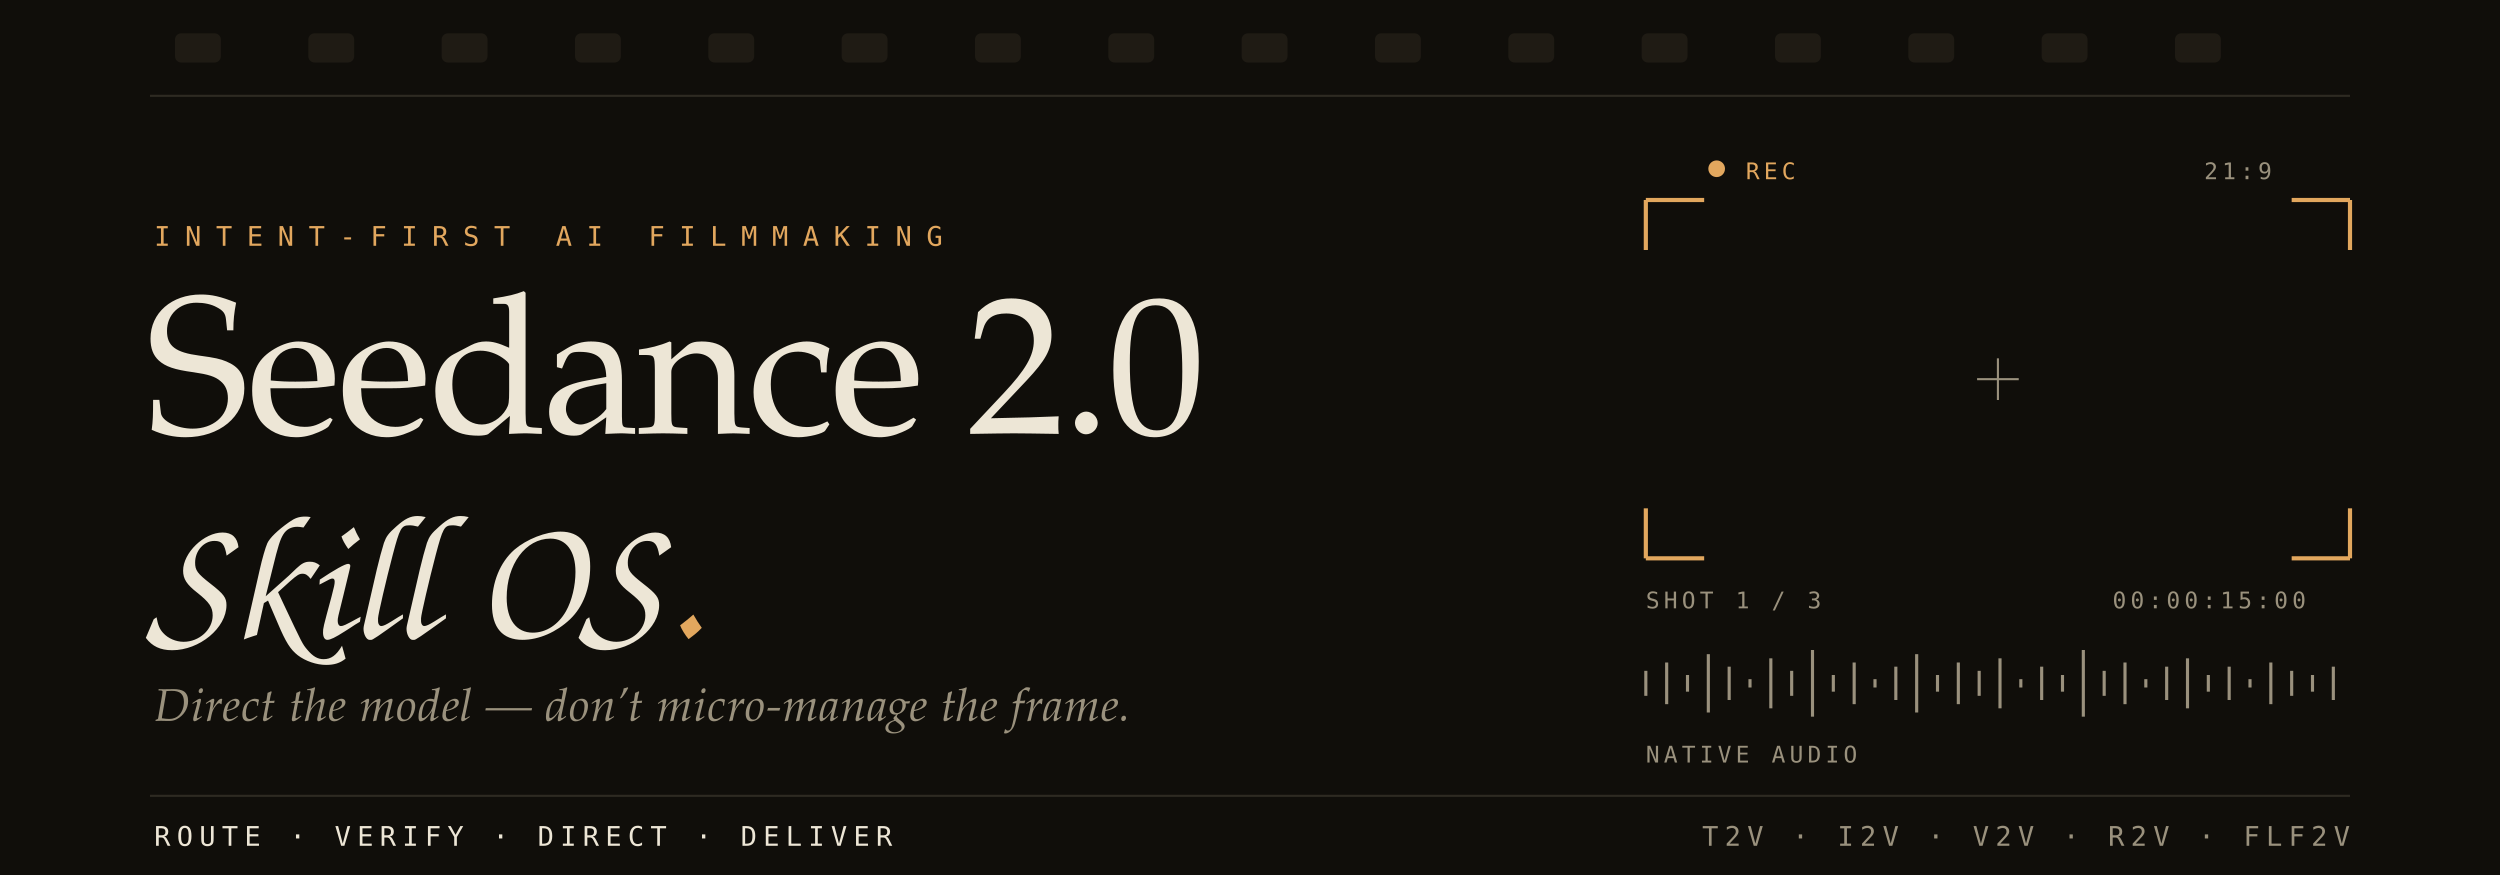
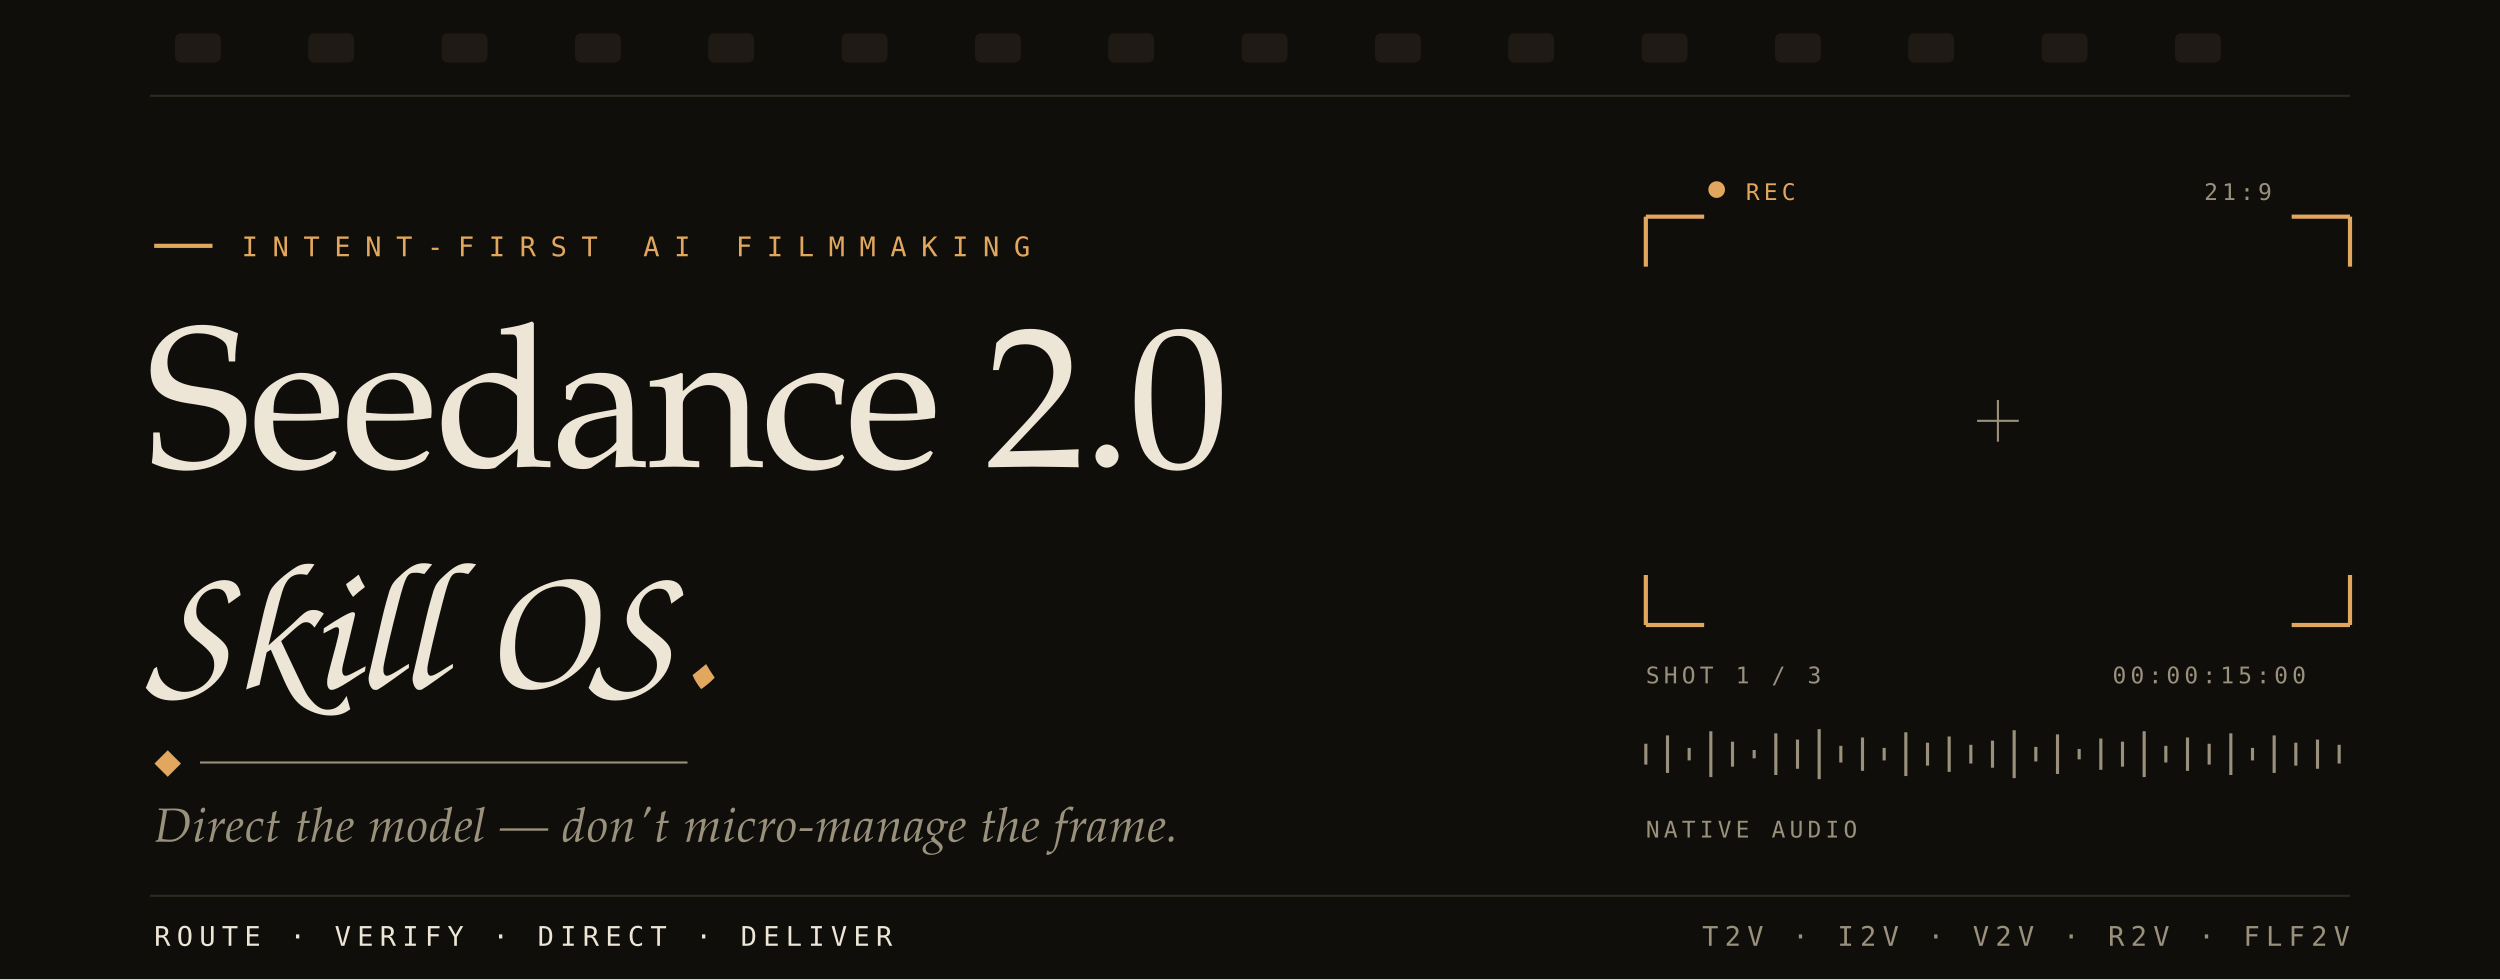
- <svg xmlns="http://www.w3.org/2000/svg" width="1200" height="420" viewBox="0 0 1200 420" role="img" aria-labelledby="title desc">
+ <svg xmlns="http://www.w3.org/2000/svg" width="1200" height="470" viewBox="0 0 1200 470" role="img" aria-labelledby="title desc">
  <defs>
    <style>
-       .display{font:400 94px Didot,'Bodoni MT','Hoefler Text',Baskerville,'Palatino Linotype',Georgia,'Times New Roman',serif;fill:#EDE6D6;letter-spacing:-1.5px}
-       .display-i{font:italic 400 94px Didot,'Bodoni MT','Hoefler Text',Baskerville,'Palatino Linotype',Georgia,'Times New Roman',serif;fill:#EDE6D6;letter-spacing:-1.5px}
-       .script{font:400 86px 'Snell Roundhand','Apple Chancery','Gabriola','Segoe Script','Brush Script MT',cursive;fill:#EDE6D6;letter-spacing:0}
-       .tagline{font:italic 400 22px Didot,'Bodoni MT','Hoefler Text',Baskerville,'Palatino Linotype',Georgia,'Times New Roman',serif;fill:#9A917D;letter-spacing:0.5px}
+       .display{font:400 96px Didot,'Bodoni MT','Hoefler Text',Baskerville,'Palatino Linotype',Georgia,'Times New Roman',serif;fill:#EDE6D6;letter-spacing:-1.5px}
+       .display-i{font:italic 400 96px Didot,'Bodoni MT','Hoefler Text',Baskerville,'Palatino Linotype',Georgia,'Times New Roman',serif;fill:#EDE6D6;letter-spacing:-1.5px}
+       .script{font:400 88px 'Snell Roundhand','Apple Chancery','Gabriola','Segoe Script','Brush Script MT',cursive;fill:#EDE6D6;letter-spacing:0}
+       .tagline{font:italic 400 23px Didot,'Bodoni MT','Hoefler Text',Baskerville,'Palatino Linotype',Georgia,'Times New Roman',serif;fill:#9A917D;letter-spacing:0.5px}
      .eyebrow{font:400 13px ui-monospace,'SF Mono',SFMono-Regular,Menlo,Consolas,monospace;fill:#E2A75E;letter-spacing:7px}
      .spec{font:400 13px ui-monospace,'SF Mono',SFMono-Regular,Menlo,Consolas,monospace;fill:#9A917D;letter-spacing:3px}
      .spec-bright{font:400 13px ui-monospace,'SF Mono',SFMono-Regular,Menlo,Consolas,monospace;fill:#EDE6D6;letter-spacing:3px}
      .tiny{font:400 11px ui-monospace,'SF Mono',SFMono-Regular,Menlo,Consolas,monospace;fill:#9A917D;letter-spacing:2px}
      .tiny-amber{font:400 11px ui-monospace,'SF Mono',SFMono-Regular,Menlo,Consolas,monospace;fill:#E2A75E;letter-spacing:2px}
      .hair{stroke:#2E2A22;stroke-width:1}
      .mark{stroke:#E2A75E;stroke-width:2;fill:none}
      .wave{stroke:#9A917D;stroke-width:1.5}
+       .rule{stroke:#9A917D;stroke-width:1}
    </style>
  </defs>
-   <rect width="1200" height="420" fill="#100E0A" />
+   <rect width="1200" height="470" fill="#100E0A" />
  <g fill="#1F1B14">
    <rect x="84" y="16" width="22" height="14" rx="3" />
    <rect x="148" y="16" width="22" height="14" rx="3" />
    <rect x="212" y="16" width="22" height="14" rx="3" />
    <rect x="276" y="16" width="22" height="14" rx="3" />
    <rect x="340" y="16" width="22" height="14" rx="3" />
    <rect x="404" y="16" width="22" height="14" rx="3" />
    <rect x="468" y="16" width="22" height="14" rx="3" />
    <rect x="532" y="16" width="22" height="14" rx="3" />
    <rect x="596" y="16" width="22" height="14" rx="3" />
    <rect x="660" y="16" width="22" height="14" rx="3" />
    <rect x="724" y="16" width="22" height="14" rx="3" />
    <rect x="788" y="16" width="22" height="14" rx="3" />
    <rect x="852" y="16" width="22" height="14" rx="3" />
    <rect x="916" y="16" width="22" height="14" rx="3" />
    <rect x="980" y="16" width="22" height="14" rx="3" />
    <rect x="1044" y="16" width="22" height="14" rx="3" />
  </g>
  <line x1="72" y1="46" x2="1128" y2="46" class="hair" />
-   <text x="74" y="118" class="eyebrow">INTENT-FIRST AI FILMMAKING</text>
-   <text x="70" y="208" class="display">Seedance 2.0</text>
-   <text x="70" y="306" class="script">Skill OS<tspan fill="#E2A75E">.</tspan>
+   <line x1="74" y1="118" x2="102" y2="118" stroke="#E2A75E" stroke-width="2" />
+   <text x="116" y="123" class="eyebrow">INTENT-FIRST AI FILMMAKING</text>
+   <text x="70" y="224" class="display">Seedance 2.0</text>
+   <text x="70" y="330" class="script">Skill OS<tspan fill="#E2A75E">.</tspan>
  </text>
-   <text x="74" y="346" class="tagline">Direct the model — don’t micro-manage the frame.</text>
  <g>
-     <path class="mark" d="M790 96 h28 M790 96 v24" />
-     <path class="mark" d="M1128 96 h-28 M1128 96 v24" />
-     <path class="mark" d="M790 268 h28 M790 268 v-24" />
-     <path class="mark" d="M1128 268 h-28 M1128 268 v-24" />
-     <line x1="959" y1="172" x2="959" y2="192" stroke="#9A917D" stroke-width="1" />
-     <line x1="949" y1="182" x2="969" y2="182" stroke="#9A917D" stroke-width="1" />
-     <text x="838" y="86" class="tiny-amber">REC</text>
-     <circle cx="824" cy="81" r="4" fill="#E2A75E" />
-     <text x="1058" y="86" class="tiny">21:9</text>
-     <text x="790" y="292" class="tiny">SHOT 1 / 3</text>
-     <text x="1014" y="292" class="tiny">00:00:15:00</text>
+     <rect x="76" y="362" width="9" height="9" transform="rotate(45 80.5 366.5)" fill="#E2A75E" />
+     <line x1="96" y1="366" x2="330" y2="366" class="rule" />
+   </g>
+   <text x="74" y="404" class="tagline">Direct the model — don't micro-manage the frame.</text>
+   <g>
+     <path class="mark" d="M790 104 h28 M790 104 v24" />
+     <path class="mark" d="M1128 104 h-28 M1128 104 v24" />
+     <path class="mark" d="M790 300 h28 M790 300 v-24" />
+     <path class="mark" d="M1128 300 h-28 M1128 300 v-24" />
+     <line x1="959" y1="192" x2="959" y2="212" stroke="#9A917D" stroke-width="1" />
+     <line x1="949" y1="202" x2="969" y2="202" stroke="#9A917D" stroke-width="1" />
+     <text x="838" y="96" class="tiny-amber">REC</text>
+     <circle cx="824" cy="91" r="4" fill="#E2A75E" />
+     <text x="1058" y="96" class="tiny">21:9</text>
+     <text x="790" y="328" class="tiny">SHOT 1 / 3</text>
+     <text x="1014" y="328" class="tiny">00:00:15:00</text>
  </g>
  <g class="wave">
-     <line x1="790" y1="322" x2="790" y2="334" />
-     <line x1="800" y1="318" x2="800" y2="338" />
-     <line x1="810" y1="324" x2="810" y2="332" />
-     <line x1="820" y1="314" x2="820" y2="342" />
-     <line x1="830" y1="320" x2="830" y2="336" />
-     <line x1="840" y1="326" x2="840" y2="330" />
-     <line x1="850" y1="316" x2="850" y2="340" />
-     <line x1="860" y1="322" x2="860" y2="334" />
-     <line x1="870" y1="312" x2="870" y2="344" />
-     <line x1="880" y1="324" x2="880" y2="332" />
-     <line x1="890" y1="318" x2="890" y2="338" />
-     <line x1="900" y1="326" x2="900" y2="330" />
-     <line x1="910" y1="320" x2="910" y2="336" />
-     <line x1="920" y1="314" x2="920" y2="342" />
-     <line x1="930" y1="324" x2="930" y2="332" />
-     <line x1="940" y1="318" x2="940" y2="338" />
-     <line x1="950" y1="322" x2="950" y2="334" />
-     <line x1="960" y1="316" x2="960" y2="340" />
-     <line x1="970" y1="326" x2="970" y2="330" />
-     <line x1="980" y1="320" x2="980" y2="336" />
-     <line x1="990" y1="324" x2="990" y2="332" />
-     <line x1="1000" y1="312" x2="1000" y2="344" />
-     <line x1="1010" y1="322" x2="1010" y2="334" />
-     <line x1="1020" y1="318" x2="1020" y2="338" />
-     <line x1="1030" y1="326" x2="1030" y2="330" />
-     <line x1="1040" y1="320" x2="1040" y2="336" />
-     <line x1="1050" y1="316" x2="1050" y2="340" />
-     <line x1="1060" y1="324" x2="1060" y2="332" />
-     <line x1="1070" y1="320" x2="1070" y2="336" />
-     <line x1="1080" y1="326" x2="1080" y2="330" />
-     <line x1="1090" y1="318" x2="1090" y2="338" />
-     <line x1="1100" y1="322" x2="1100" y2="334" />
-     <line x1="1110" y1="324" x2="1110" y2="332" />
-     <line x1="1120" y1="320" x2="1120" y2="336" />
+     <line x1="790.0" y1="357.0" x2="790.0" y2="367.0" />
+     <line x1="800.4" y1="353.0" x2="800.4" y2="371.0" />
+     <line x1="810.8" y1="359.0" x2="810.8" y2="365.0" />
+     <line x1="821.2" y1="351.0" x2="821.2" y2="373.0" />
+     <line x1="831.6" y1="356.0" x2="831.6" y2="368.0" />
+     <line x1="842.0" y1="360.0" x2="842.0" y2="364.0" />
+     <line x1="852.4" y1="352.0" x2="852.4" y2="372.0" />
+     <line x1="862.8" y1="355.0" x2="862.8" y2="369.0" />
+     <line x1="873.2" y1="350.0" x2="873.2" y2="374.0" />
+     <line x1="883.6" y1="358.0" x2="883.6" y2="366.0" />
+     <line x1="894.0" y1="354.0" x2="894.0" y2="370.0" />
+     <line x1="904.4" y1="359.0" x2="904.4" y2="365.0" />
+     <line x1="914.8" y1="351.5" x2="914.8" y2="372.5" />
+     <line x1="925.2" y1="356.5" x2="925.2" y2="367.5" />
+     <line x1="935.6" y1="353.5" x2="935.6" y2="370.5" />
+     <line x1="946.0" y1="357.5" x2="946.0" y2="366.5" />
+     <line x1="956.4" y1="355.5" x2="956.4" y2="368.5" />
+     <line x1="966.8" y1="350.5" x2="966.8" y2="373.5" />
+     <line x1="977.2" y1="358.5" x2="977.2" y2="365.5" />
+     <line x1="987.6" y1="352.5" x2="987.6" y2="371.5" />
+     <line x1="998.0" y1="359.5" x2="998.0" y2="364.5" />
+     <line x1="1008.4" y1="354.5" x2="1008.4" y2="369.5" />
+     <line x1="1018.8" y1="356.0" x2="1018.8" y2="368.0" />
+     <line x1="1029.2" y1="351.0" x2="1029.2" y2="373.0" />
+     <line x1="1039.6" y1="358.0" x2="1039.6" y2="366.0" />
+     <line x1="1050.0" y1="354.0" x2="1050.0" y2="370.0" />
+     <line x1="1060.4" y1="357.0" x2="1060.4" y2="367.0" />
+     <line x1="1070.8" y1="352.0" x2="1070.8" y2="372.0" />
+     <line x1="1081.2" y1="359.0" x2="1081.2" y2="365.0" />
+     <line x1="1091.6" y1="353.0" x2="1091.6" y2="371.0" />
+     <line x1="1102.0" y1="356.5" x2="1102.0" y2="367.5" />
+     <line x1="1112.4" y1="355.0" x2="1112.4" y2="369.0" />
+     <line x1="1122.8" y1="357.5" x2="1122.8" y2="366.5" />
  </g>
-   <text x="790" y="366" class="tiny">NATIVE AUDIO</text>
-   <line x1="72" y1="382" x2="1128" y2="382" class="hair" />
-   <text x="74" y="406" class="spec-bright">ROUTE · VERIFY · DIRECT · DELIVER</text>
-   <text x="1128" y="406" text-anchor="end" class="spec">T2V · I2V · V2V · R2V · FLF2V</text>
+   <text x="790" y="402" class="tiny">NATIVE AUDIO</text>
+   <line x1="72" y1="430" x2="1128" y2="430" class="hair" />
+   <text x="74" y="454" class="spec-bright">ROUTE · VERIFY · DIRECT · DELIVER</text>
+   <text x="1128" y="454" text-anchor="end" class="spec">T2V · I2V · V2V · R2V · FLF2V</text>
</svg>
